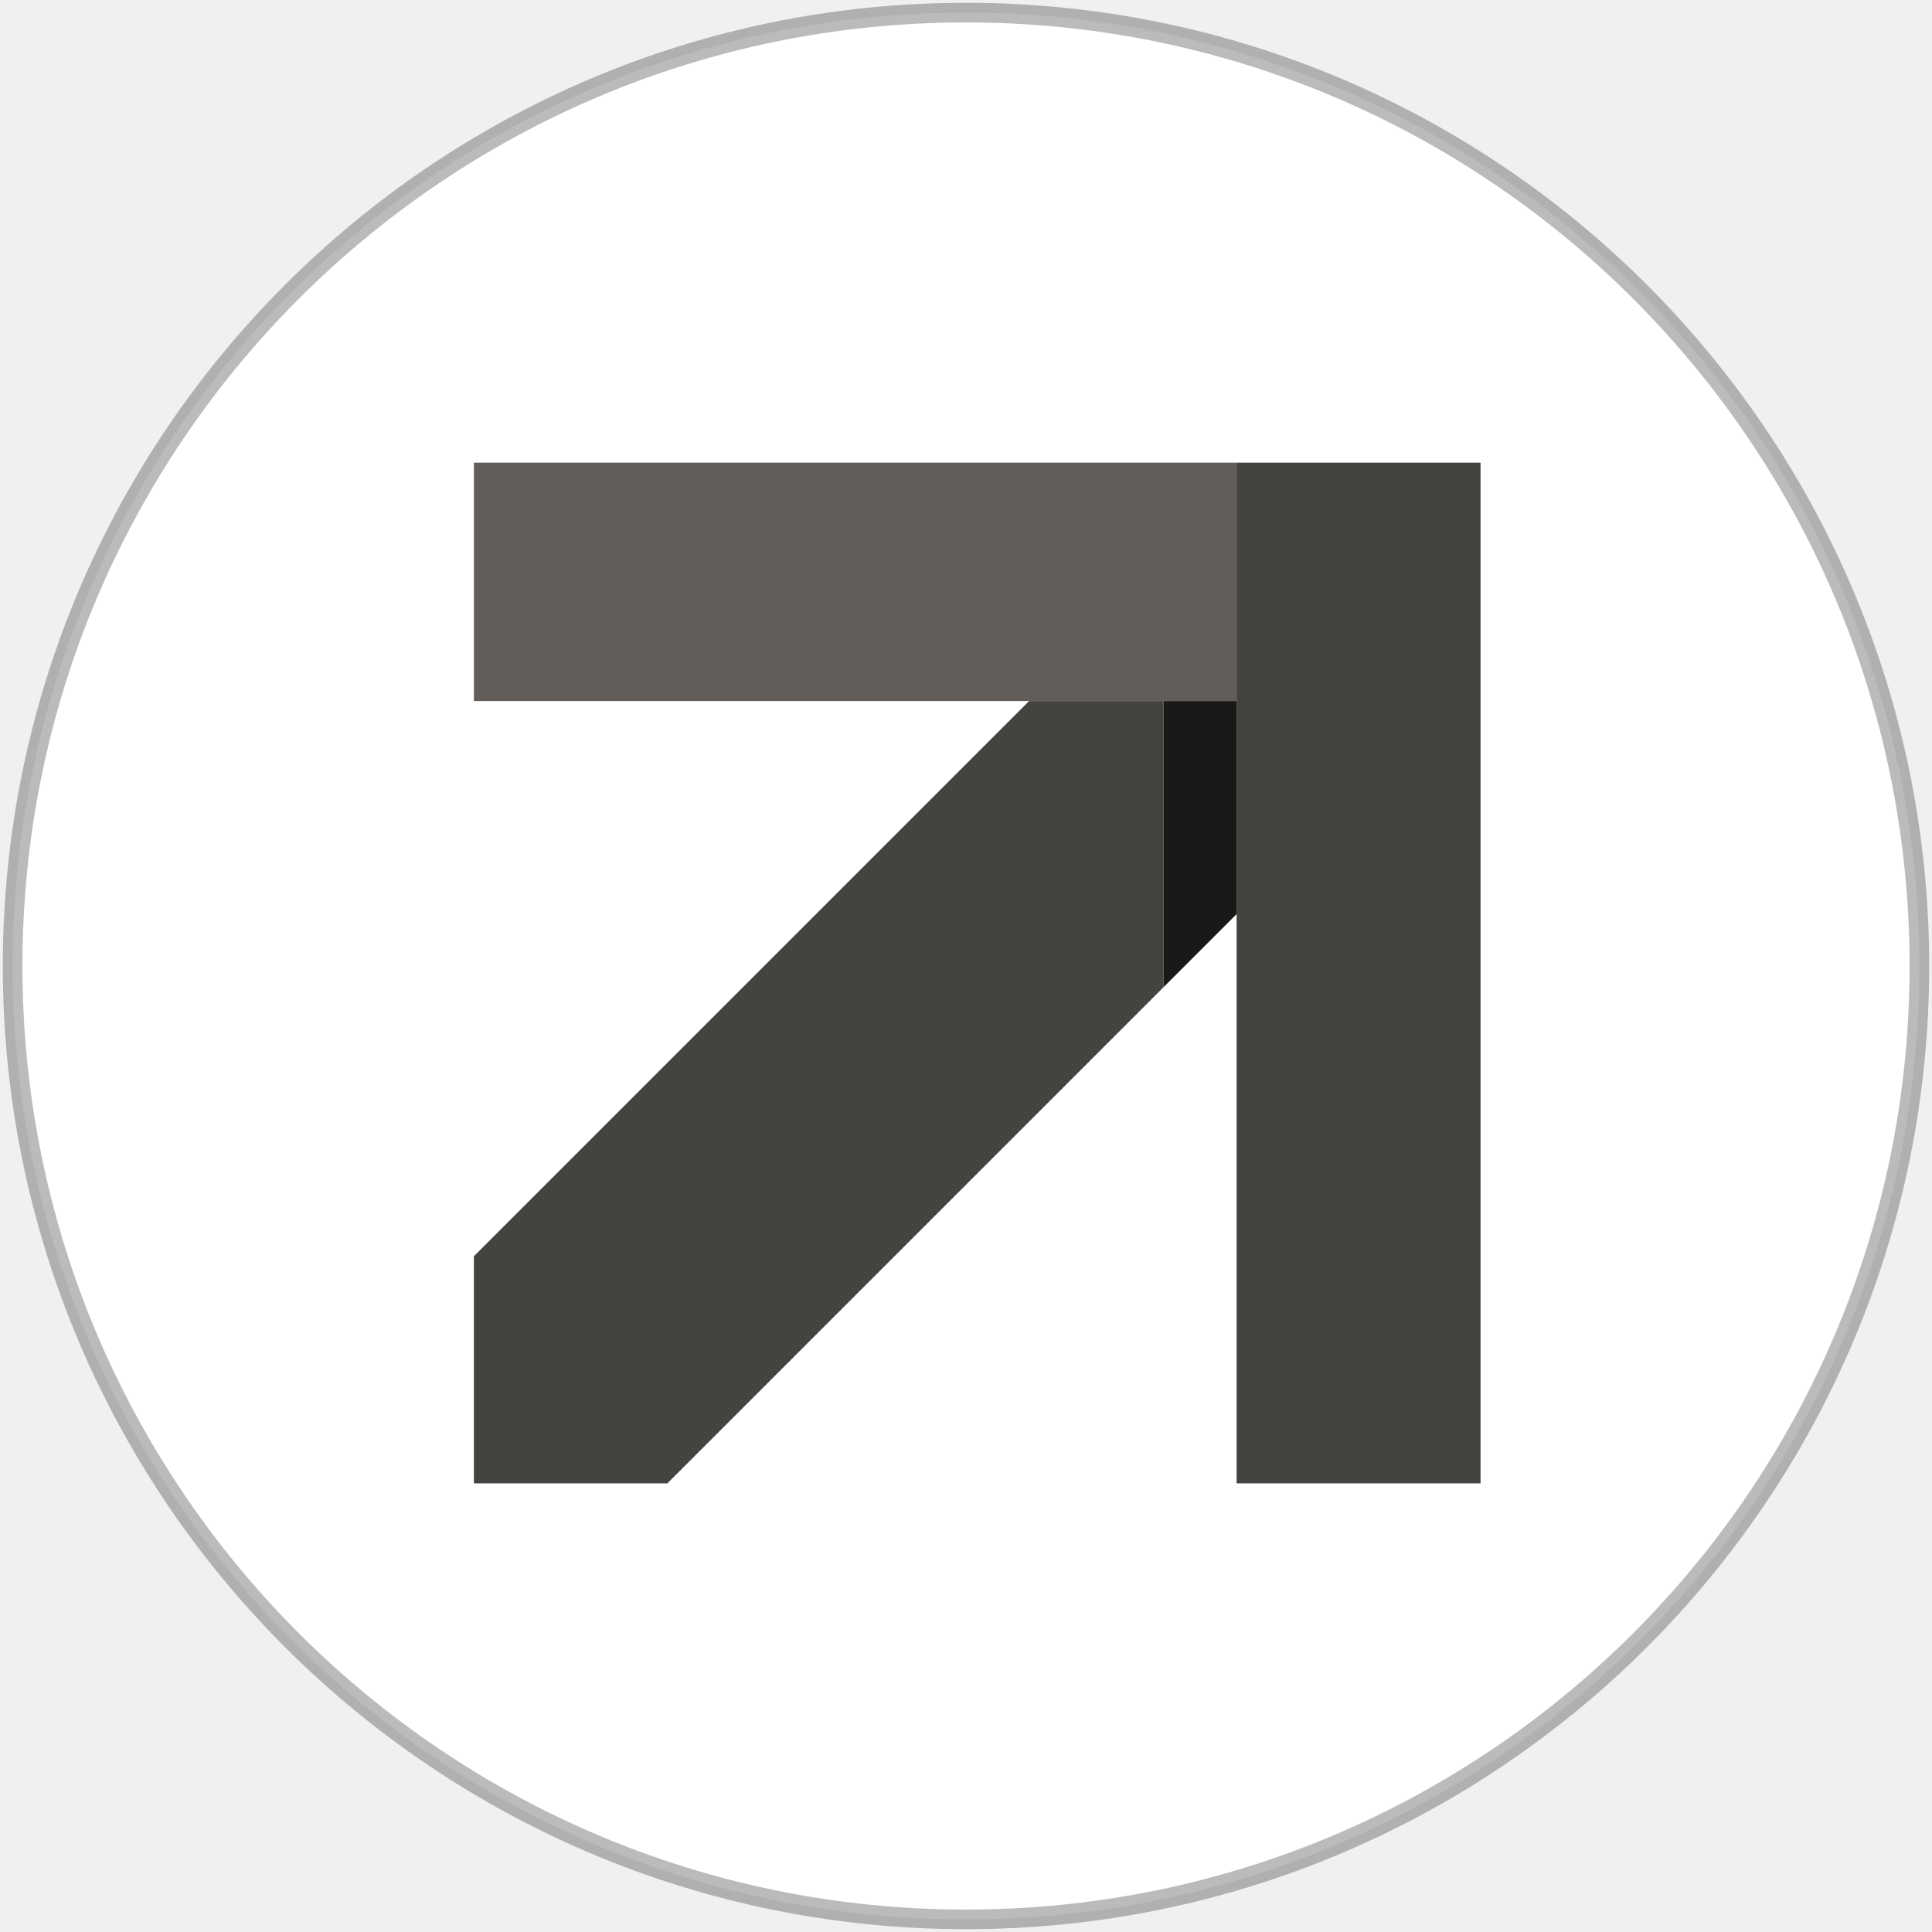
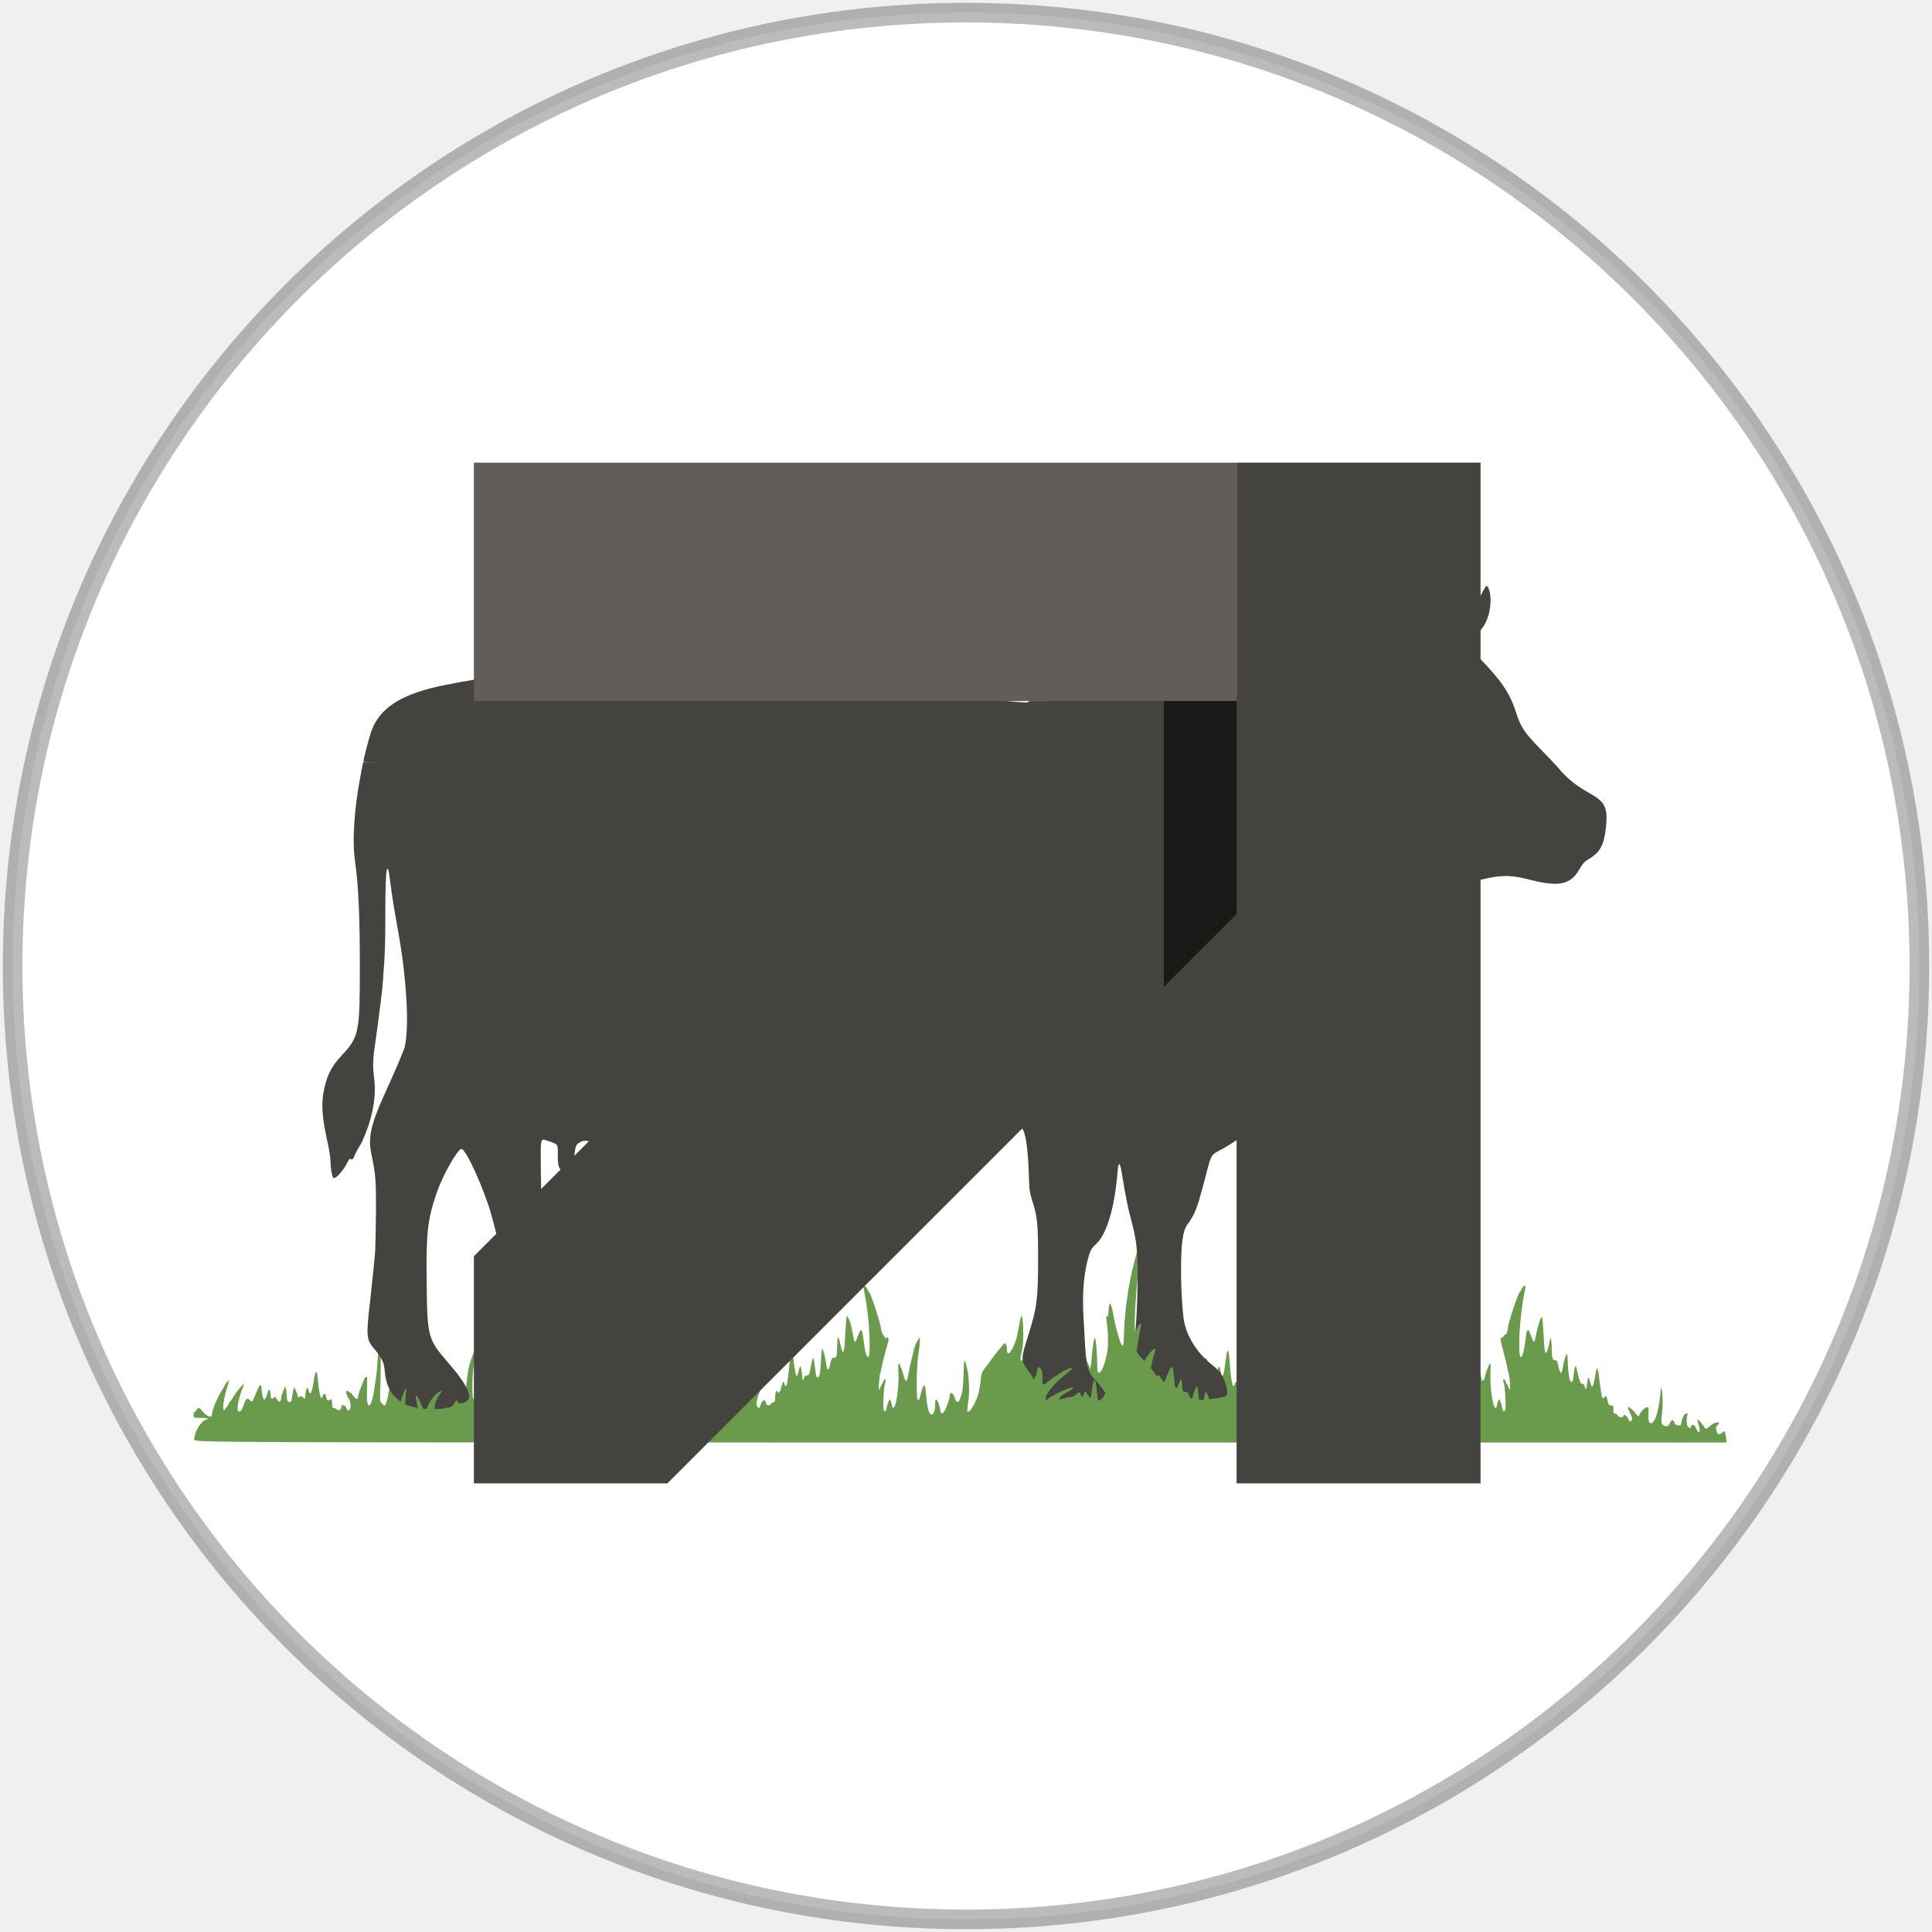
<svg xmlns="http://www.w3.org/2000/svg" viewBox="0 0 689 689" width="689" height="689" role="img" aria-label="Livestock">
+   <style>
+     .arrow { transform-box: view-box; transform-origin: 348.5px 347px; }
+     .tail { transform-box: fill-box; transform-origin: 100% 0%; }
+     .sway { transform-box: fill-box; transform-origin: 50% 100%; }
+     .arrow { animation: lv-in-0 4000ms cubic-bezier(.3,.7,.2,1) 1 both; }
+     .scene { animation: lv-in-1 4000ms cubic-bezier(.3,.7,.2,1) 1 both; }
+     .ground { animation: lv-in-2 4000ms cubic-bezier(.3,.7,.2,1) 1 both; }
+     .cow { animation: lv-in-3 4000ms cubic-bezier(.3,.7,.2,1) 1 both; }
+     .tail { animation: lv-round-0 4000ms cubic-bezier(.3,.7,.2,1) 1 both; }
+     .sway { animation: lv-round-1 4000ms cubic-bezier(.3,.7,.2,1) 1 both; }
+     @keyframes lv-in-0 {
+       0% { transform: translate(0px, 0px) scale(1); opacity: 1; }
+       8.1% { transform: translate(0px, 0px) scale(0); opacity: 0; }
+       18% { transform: translate(0px, 0px) scale(0); opacity: 0; }
+       82% { transform: translate(0px, 0px) scale(0); opacity: 0; }
+       91.9% { transform: translate(0px, 0px) scale(0); opacity: 0; }
+       100% { transform: translate(0px, 0px) scale(1); opacity: 1; }
+     }
+     @keyframes lv-in-1 {
+       0% { opacity: 0; }
+       2.16% { opacity: 1; }
+       18% { opacity: 1; }
+       82% { opacity: 1; }
+       97.84% { opacity: 1; }
+       100% { opacity: 0; }
+     }
+     @keyframes lv-in-2 {
+       0% { clip-path: inset(-50% 100% -50% -10%); }
+       1.8% { clip-path: inset(-50% 100% -50% -10%); }
+       9% { clip-path: inset(-50% -10% -50% -10%); }
+       18% { clip-path: inset(-50% -10% -50% -10%); }
+       82% { clip-path: inset(-50% -10% -50% -10%); }
+       91% { clip-path: inset(-50% -10% -50% -10%); }
+       98.2% { clip-path: inset(-50% 100% -50% -10%); }
+       100% { clip-path: inset(-50% 100% -50% -10%); }
+     }
+     @keyframes lv-in-3 {
+       0% { transform: translate(-120px, 0px); opacity: 0; }
+       4.5% { transform: translate(-120px, 0px); opacity: 0; }
+       8.1% { opacity: 1; }
+       16.56% { transform: translate(0px, 0px); opacity: 1; }
+       18% { transform: translate(0px, 0px); opacity: 1; }
+       82% { transform: translate(0px, 0px); opacity: 1; }
+       83.44% { transform: translate(0px, 0px); opacity: 1; }
+       91.9% { opacity: 1; }
+       95.5% { transform: translate(-120px, 0px); opacity: 0; }
+       100% { transform: translate(-120px, 0px); opacity: 0; }
+     }
+     @keyframes lv-round-0 {
+       0% { transform: rotate(0deg); }
+       18% { transform: rotate(0deg); }
+       24.4% { transform: rotate(0deg); }
+       34.64% { transform: rotate(7deg); }
+       44.88% { transform: rotate(-2deg); }
+       55.12% { transform: rotate(5deg); }
+       65.36% { transform: rotate(-1deg); }
+       74.32% { transform: rotate(0deg); }
+       82% { transform: rotate(0deg); }
+       100% { transform: rotate(0deg); }
+     }
+     @keyframes lv-round-1 {
+       0% { transform: skewX(0deg); }
+       18% { transform: skewX(0deg); }
+       24.4% { transform: skewX(0deg); }
+       34.64% { transform: skewX(2deg); }
+       44.88% { transform: skewX(-0.57deg); }
+       55.12% { transform: skewX(1.43deg); }
+       65.36% { transform: skewX(-0.29deg); }
+       74.32% { transform: skewX(0deg); }
+       82% { transform: skewX(0deg); }
+       100% { transform: skewX(0deg); }
+     }
+     @media (prefers-reduced-motion: reduce) {
+       .arrow, .scene, .scene * { animation: none !important; }
+       .scene { opacity: 0; }
+     }
+   </style>
  <defs>
    <clipPath id="lv-disc">
      <circle cx="344.5" cy="344.5" r="336" />
    </clipPath>
  </defs>
  <circle cx="344.5" cy="344.5" r="340" fill="#ffffff" stroke="#1c1b19" stroke-opacity=".3" stroke-width="7" />
  <g clip-path="url(#lv-disc)">
-     <g class="scene" opacity="0">
+     <g class="scene">
      <g transform="translate(50 158) scale(1.05)">
        <g class="ground" transform="translate(60 40) scale(0.93)" fill="#6a9a4c">
          <g class="sway">
            <path d="M-44.8 320.9C-44.8 318.2 -42.3 314.1 -40.4 313.6C-39 313.3 -39.9 313 -42.4 313C-45 313 -45 313 -45 311.9C-45 311.1 -44.9 310.8 -44.6 310.8C-44.4 310.8 -44.1 310.4 -43.9 310.1C-43.6 309.3 -42.8 309.2 -42.3 310C-40.9 311.8 -39.2 312.9 -38.6 312.5C-38.4 312.4 -38.3 311.8 -38.2 311.1C-37.9 309.1 -35.9 304.7 -34.2 302.2C-34 301.8 -33.8 301.5 -33.8 301.4C-33.8 301.2 -32.7 299.7 -32.4 299.5C-31.9 299.1 -32 299.5 -32.8 302C-34.1 306.2 -34.6 310.2 -33.9 310.2C-33.7 310.2 -32.2 308.2 -32.2 307.8C-32.2 307.7 -31.9 307.2 -31.4 306.7C-31 306.1 -30.4 305.3 -30.3 305C-29.8 304.1 -27.3 300.9 -26.8 300.7C-26.6 300.5 -26.6 300.8 -27 301.8C-28.5 305.4 -29.3 309.6 -28.8 310.5C-28.3 311.2 -27.4 310.4 -26.9 308.8C-26 306 -25.5 305.5 -24.5 306.5C-23.6 307.4 -23.8 307.6 -22 303.5C-20.6 300.2 -20.4 300.2 -20.1 303.3C-19.7 306.9 -19 307.2 -18.1 304.3C-17.5 301.9 -17.1 302.1 -16.9 304.7C-16.9 306 -16.4 306.3 -15.7 305.6C-15.2 305.1 -15.2 305.1 -14.7 306.1C-13.9 307.6 -13 307.2 -13 305.5C-13 304.9 -12 302.2 -11.6 301.8C-11.4 301.5 -11.3 301.9 -11.1 303.7C-10.9 306.9 -10.8 307.2 -10.1 307.2C-9.4 307.2 -9.3 307.2 -9 305.1C-8.6 302.6 -8.5 302 -8.3 302C-8.1 302 -7.3 303.8 -7.2 304.3C-7.2 304.7 -6.5 306 -6.5 305.6C-6.5 305.1 -5.3 305 -5 305.5C-4.6 306.3 -4.3 306.1 -4.2 305.1C-4.2 304.5 -4.1 303.6 -3.9 302.9C-3.6 301.6 -3.6 301.6 -3.2 302.6C-2.9 303.1 -2.8 303.6 -2.8 303.7C-2.8 303.9 -2.6 304 -2.4 304C-2 304 -1.6 302.7 -1.1 299.2C-0.5 295.4 0.1 295.2 0.3 298.7C0.6 302.5 1.3 305.8 1.7 305.8C1.8 305.8 2 305.4 2.2 304.9C2.5 303.9 3 303.9 3.3 305C3.7 306.6 4 307 4.4 306.6C5.2 305.9 5.5 306.2 5.6 307.8C5.6 309.3 5.7 309.4 6.2 309.4C6.5 309.4 6.9 309.6 7.1 309.8C7.4 310.2 7.5 310.2 7.6 310C7.7 309.7 7.7 309.7 7.7 309.9C7.8 310.8 9 309.8 9 309C9 307.9 10.3 308.2 10.8 309.4C11.2 310.5 11.7 310.6 12.1 309.7C12.6 308.9 12.2 306.5 11.6 305.9C11.4 305.7 11.2 305.4 11.2 305.3C11.2 305.2 11.1 304.8 10.9 304.5C10.4 303.4 11 302.6 11.6 303.4C11.9 303.7 12.2 303.9 12.3 303.9C12.4 303.8 12.7 304 12.9 304.4C14.1 306.2 15 306.6 15 305.4C15 304.9 16.2 301.3 16.8 300.1C17 299.5 17.3 298.9 17.3 298.8C17.2 298.4 18.2 297.8 18.3 298.1C18.4 298.2 18.4 300.2 18.3 302.4C18.2 306.7 18.4 308.6 19.2 308.5C19.7 308.3 20.7 305.3 21 302.5C21.1 301.3 21.4 299.8 21.5 299.1C21.9 297.1 22.5 288.6 22.7 282.4C22.8 277.9 22.9 276.9 23.1 277.8C23.4 279.2 23.4 294.9 23.2 301.6C23 306.9 23 306.9 23.7 307.7C24.1 308.1 24.6 308.5 24.7 308.5C25.1 308.5 25.7 306.7 26 304.8C26.2 303.1 26.8 301.1 27.3 300.7C27.5 300.4 27.6 300.9 27.9 303.2C28.1 304.8 28.2 304.9 28.8 305C29.9 305.1 30.2 304.6 30.4 301.2C30.6 296.9 31.2 292.9 31.7 291.2C32 290.5 32.2 289.7 32.2 289.4C32.2 289.2 32.4 289 32.5 289C32.7 289 32.7 289.6 32.6 291.1C32.3 294.2 32.3 303.5 32.7 304.3C33.1 305.3 33.6 305 33.8 303.6C34.1 301.2 34.3 300.8 34.6 300.8C35.2 300.8 35.2 301 35.7 305C36.2 308.8 36.4 309.4 36.8 309.1C37.3 308.8 36.8 297.8 36.1 295.1C36 294.4 36.2 293.1 36.5 293.4C36.8 293.7 37.9 297.6 38.5 300.5C38.9 301.9 39.3 303.1 39.4 303.2C39.6 303.2 40 302 40.5 300.1C41.2 297.4 42 295.1 43.4 292.7C43.8 292 45.4 290.2 45.6 290.2C45.9 290.2 45.6 291.4 44.8 293.1C42.6 297.8 42.3 309.5 44.4 309.5C44.6 309.5 44.8 309.1 45 308.4C45.2 307.9 45.3 307.2 45.4 307C45.5 306.8 45.7 305.7 46 304.5C46.9 300.5 47.7 299.5 48.1 302C48.3 303 48.6 303.3 48.8 302.6C48.9 302.3 49.2 301.3 49.5 300.4C49.7 299.4 50 298.3 50.1 298C50.2 297.7 50.4 297.1 50.6 296.9C51.2 296.1 51.5 296.7 51.8 299.1C52 301.6 52.9 305.4 53.3 305.9C53.9 306.7 54.2 306.2 54.3 303.9C54.6 300.1 55.2 295.7 55.6 294.1C56.3 291.6 57.3 288.9 57.9 287.9C58.7 286.6 58.7 287.1 57.9 290.9C57.1 294.3 56.7 298.5 56.8 302.2C56.8 307.3 57.4 307.4 59.4 302.9C60.2 301.1 60.8 299.5 61.4 298.4C61.7 297.7 62.2 296.6 62.5 295.9C62.8 295.2 63.5 293.7 64 292.6C64.7 291.1 65 290.1 65.1 288.7C65.6 283.5 67.7 275.8 68.6 275.8C68.8 275.8 68.8 276.2 68.3 280C68 282.3 68 287.2 68.3 288.8C69.2 293.5 70.4 296.5 71.4 296.5C71.9 296.5 72 295.9 72 293.5C72 290.7 72.4 284.9 72.7 284.2C72.9 283.7 73 283.7 73.2 284.6C73.5 285.9 73.9 288.9 74.1 292C74.3 294 74.7 296.1 74.7 294.8C74.8 294.5 75 293.8 75.4 293.1C75.7 292.4 76 291.7 76 291.6C76 290.8 76.7 291.3 76.9 292.2C77.3 294.8 77.5 294.9 77.9 292.9C78.2 291.4 79 291.4 79.9 292.8C80.6 294 81.4 294.5 82.4 294.5C82.7 294.5 83 294.6 83 294.7C83 294.8 83.6 295 84.2 295.2C84.9 295.4 85.5 295.7 85.5 295.8C85.5 296 85.6 295.9 85.8 295.7C86.2 295 85.4 293.9 83 291.4C80.7 289.1 80.4 288.8 80.8 288.2C80.9 288 81 288 81 288.2C81 288.3 81.3 288.5 81.7 288.6C82.1 288.7 82.7 288.9 83 289.2C83.3 289.5 83.6 289.8 83.7 289.8C83.8 289.8 84.2 290 84.6 290.3C84.9 290.6 85.6 291.2 86 291.5C87.1 292.3 89.7 294.9 90.1 295.6C90.6 296.2 91 295.9 91 294.9C91 293.8 88.4 287.8 86.9 285.4C86.5 284.8 86.2 284.2 86.1 284C86 283.8 84.9 282.3 83.6 280.6C80.9 277 80.6 276.4 81.8 276.8C82.3 276.9 82.6 277 82.7 277C83 277 87.9 282.3 89.5 284.3C90.6 285.8 91.7 287 91.8 286.9C92 286.9 92.1 285.8 92 283.5C91.9 279.9 92.3 277.3 92.9 276.3C93.5 275.5 93.6 275.9 94 278.8C94.2 280.7 95.1 284.1 95.7 285.4C97.9 290 98.3 290.7 99.1 291.6C100.3 292.8 100.3 292.2 99.4 287.9C98.7 284.6 99 275.1 99.8 275.9C99.9 276.1 100.3 277.7 100.6 279.5C101.3 283.6 101.6 284.6 102.4 286.5C103.9 290 105 290.4 105 287.6C105 287.1 105.2 286.5 105.4 286.1C105.9 285.4 105.8 285.3 107.6 289.4C108.1 290.5 108.8 292.1 109.2 293C109.6 293.9 110.2 295.2 110.5 295.9C110.8 296.6 111.3 297.7 111.6 298.4C112.2 299.5 112.8 301.1 113.6 302.9C115.6 307.4 116.2 307.3 116.2 302.2C116.3 298.5 115.9 294.3 115.1 290.9C114.3 287.1 114.3 286.6 115.1 287.9C115.7 288.9 116.7 291.6 117.4 294.1C117.8 295.7 118.4 300.1 118.7 303.9C118.8 306.2 119.1 306.7 119.7 305.9C120.1 305.4 121 301.6 121.2 299.1C121.5 296.7 121.8 296.1 122.4 296.9C122.6 297.1 122.8 297.7 122.9 298C123 298.3 123.3 299.4 123.5 300.4C123.8 301.3 124.1 302.3 124.2 302.6C124.4 303.3 124.7 303 124.9 302C125.3 299.5 126.1 300.5 127 304.5C127.3 305.7 127.5 306.8 127.6 307C127.7 307.2 127.8 307.9 128 308.4C128.3 309.8 128.9 309.8 129.4 308.6C129.7 307.9 129.9 306.6 129.9 303.6C130.1 299 129.6 296.1 128.2 293.1C127.4 291.4 127.1 290.2 127.4 290.2C127.6 290.2 129.2 292 129.6 292.7C131 295.1 131.8 297.4 132.5 300.1C133 302 133.4 303.2 133.6 303.2C133.7 303.1 134.1 301.9 134.5 300.5C135.1 297.6 136.2 293.7 136.5 293.4C136.8 293.1 137 294.4 136.9 295.1C136.2 297.8 135.7 308.8 136.2 309.1C136.6 309.4 136.8 308.8 137.3 305C137.8 301 137.8 300.8 138.4 300.8C138.7 300.8 138.9 301.2 139.2 303.6C139.4 305 139.9 305.3 140.3 304.3C140.7 303.5 140.7 294.2 140.4 291.1C140.3 289.6 140.3 289 140.5 289C140.6 289 140.8 289.2 140.8 289.4C140.8 289.7 141 290.5 141.3 291.2C141.8 292.9 142.4 296.9 142.6 301.2C142.8 304.6 143.1 305.1 144.2 305C144.8 304.9 144.9 304.8 145.1 303.2C145.4 300.9 145.5 300.4 145.7 300.7C146.2 301.2 146.8 303.1 147 304.9C147.4 307.8 148 308.7 148.9 307.8C150.1 306.6 150.1 306.8 149.7 298.6C149.5 293.9 149.5 288.6 149.6 284.7C149.8 276 150.1 274.9 150.3 282C150.4 285.1 150.7 289.8 150.9 292.5C151.2 296.9 151.4 298.7 152.2 303.5C153.4 310.6 154.9 309.5 154.7 301.6C154.5 297.4 154.6 297.2 155.1 297.4C155.8 297.7 158 303.1 158 304.4C158 305.2 158.7 305.3 159.2 304.5C159.5 304.1 159.7 303.7 159.7 303.6C159.8 303.2 161.8 301.5 162.1 301.6C162.5 301.7 162.3 302.3 161.6 303.8C160.8 305.6 160.4 307.8 160.7 308.6C161.2 309.7 161.7 309.6 162.1 308.2C162.6 306.6 163.6 306 163.9 307.2C164.2 308.6 164.9 308.9 165.8 307.9C166.1 307.6 166.6 307.3 166.9 307.2C167.3 307.1 167.4 306.9 167.4 305.2C167.5 303.7 167.6 303.2 167.9 303.2C168.1 303.2 168.2 303.4 168.2 303.5C168.2 304 168.9 303.8 169.2 303.2C169.3 302.9 169.6 302 169.8 301.2C170.1 299.6 170.5 299.4 170.8 300.7C171.5 302.9 172.1 300 172.7 291.7C173.1 287.3 173.5 287.4 174.1 292C174.8 297.9 175.3 299 175.9 296.1C176.5 293.3 176.8 293.6 177.2 297.3C177.3 299.4 177.5 299.7 177.9 298.4C178.1 297.8 178.3 297.6 178.9 297.5C179.8 297.5 179.8 297.5 180.6 293.3C181.3 290.1 181.4 290.2 182 295.3C182.3 297.8 182.4 298.2 182.8 298.2C183.6 298.2 183.8 297.1 184.1 292.4C184.2 289.5 184.4 287.8 184.6 287.8C184.9 287.9 185.7 290.9 186 293.2C186.4 296.2 186.9 296.1 187.6 292.9C188.1 291 188.1 291 188.8 291.1C189.8 291.1 189.9 290.7 190 287.4C190.1 282.7 190.4 282.4 191.2 286.2C192.2 290.8 192.7 289.7 193 281.9C193.2 278.7 193.4 276 193.5 275.9C193.8 275.6 194.7 277.6 195 279C195.1 279.5 195.4 280.7 195.6 281.6C195.8 282.6 196 283.8 196.1 284.3C196.4 285.9 196.7 285.5 197.8 282.6C198.2 281.4 198.4 281 198.7 281.1C199.2 281.1 199.2 281.4 199.9 286.3C200.2 289 200.8 290.8 201.3 290.8C202.5 290.8 201.8 276.4 200.2 268.5C199.8 266.5 199.6 264.8 199.6 264.8C199.9 264.5 200.6 265.1 201 265.9C201.2 266.4 201.5 266.9 201.7 267.1C202.5 268.1 205.8 278.1 206.1 280.8C206.2 281.5 206.5 282.2 206.9 282.7C207.2 283.1 207.5 283.6 207.5 283.9C207.5 284.3 207.5 284.3 207.8 283.9C208.3 283.3 208.7 283.6 208.8 284.4C208.8 284.7 208.4 286.1 208 287.6C207.6 289 207 291.4 206.6 293C206.3 294.6 205.8 296.6 205.6 297.4C205.3 299 205.1 302.4 205.3 302.7C205.4 302.8 205.6 302.5 205.7 302.1C205.9 301.7 206.1 301.2 206.2 301C206.4 300.8 206.7 300.2 206.9 299.7C207.5 298.2 208.1 298.8 207.5 300.3C207.1 301.3 206.7 308.5 206.9 309.6C207.2 311 207.7 311 208 309.7C208.9 305.9 209.4 305.4 209.9 307.9C210.7 312.9 212.7 304.1 212.4 296.8C212.2 293.2 212.4 292.3 213 293.9C213.1 294.3 213.4 294.9 213.5 295.1C213.8 295.7 214.2 297.1 214.4 298C214.5 298.9 215.2 299.7 215.5 299.4C215.6 299.2 215.9 298 216.1 296.6C216.6 293.9 218.1 287.7 218.5 286.6C219.2 285 219.8 283.8 220.1 283.8C220.4 283.8 220.2 286.5 219.6 290.4C219 294 218.9 305.8 219.4 306.3C219.9 306.7 220.1 306.4 220.6 304C221.1 301.9 221.9 300.6 222.1 301.4C222.2 301.7 222.4 303.1 222.5 304.7C222.9 309.4 223.6 311.8 224.5 311.8C225.2 311.8 225.8 310.3 225.8 308.2C225.8 306.6 225.9 306.1 226.4 306.5C226.8 306.7 227.5 308.8 227.7 310.2C228 312.5 229.2 311.4 230.5 307.5C230.8 306.6 231.1 305.5 231.1 304.9C231.4 303.2 232.4 303.8 233.1 306.1C233.4 306.9 233.5 307.1 234 307.1C234.6 307.1 234.7 307 235.8 303C235.9 302.5 236.1 299.8 236.2 297.1C236.3 292 236.5 291.1 237 293.1C237.1 293.6 237.4 294.8 237.6 295.6C238.1 297.7 238.4 303.6 238 306.2C237.4 310.8 237.4 310.8 237.8 310.8C238.7 310.8 240.8 307.1 241.6 304.2C241.8 303.4 242.2 301.4 242.4 299.6C242.7 296.4 242.7 296.4 245.1 293.4C246.3 291.7 248.1 289.3 249.1 288.1C250.1 286.8 251 285.8 251.1 285.8C251.5 285.7 252 286.6 252 287.5C252 290.4 253 290 254.6 286.5C255.4 284.6 255.7 283.6 256.4 279.5C256.7 277.7 257.1 276.1 257.2 275.9C258 275.1 258.3 284.6 257.6 287.9C256.7 292.2 256.7 292.8 257.9 291.6C258.7 290.7 259.1 290 261.3 285.4C261.9 284.1 262.8 280.7 263 278.8C263.4 275.9 263.5 275.5 264.1 276.3C264.7 277.3 265.1 279.9 265 283.5C264.9 285.8 265 286.9 265.2 286.9C265.3 287 266.4 285.8 267.5 284.3C269.1 282.3 274 277 274.3 277C274.4 277 274.7 276.9 275.2 276.8C276.4 276.4 276.1 277 273.4 280.6C272.1 282.3 271 283.8 270.9 284C270.8 284.2 270.5 284.8 270.1 285.4C268.6 287.8 266 293.8 266 294.9C266 295.9 266.4 296.2 266.9 295.6C267.3 294.9 269.9 292.3 271 291.5C271.4 291.2 272.1 290.6 272.4 290.3C272.8 290 273.2 289.8 273.3 289.8C273.4 289.8 273.7 289.5 274 289.2C274.3 288.9 274.9 288.7 275.3 288.6C275.7 288.5 276 288.3 276 288.2C276 288 276.1 288 276.2 288.2C276.6 288.8 276.3 289.1 274 291.4C271.6 293.9 270.8 295 271.2 295.7C271.4 295.9 271.5 296 271.5 295.8C271.5 295.7 272.1 295.4 272.8 295.2C273.4 295 274 294.8 274 294.7C274 294.6 274.3 294.5 274.6 294.5C275.6 294.5 276.4 294 277.1 292.8C278 291.4 278.8 291.4 279.1 292.9C279.5 294.9 279.7 294.8 280.1 292.2C280.3 291.3 281 290.8 281 291.6C281 291.7 281.3 292.4 281.6 293.1C282 293.8 282.2 294.5 282.3 294.8C282.3 296.1 282.7 294 282.9 292C283.1 288.9 283.5 285.9 283.8 284.6C284 283.7 284.1 283.7 284.3 284.2C284.6 284.9 285 290.7 285 293.5C285 295.9 285.1 296.5 285.6 296.5C286.6 296.5 287.8 293.5 288.7 288.8C289 287.2 289 282.3 288.7 280C288.2 276.1 288.2 275.8 288.4 275.8C288.6 275.8 288.8 275.9 288.8 276.2C288.9 276.4 289 275.6 289.1 274.3C289.3 270.1 289.9 270.3 290.8 274.9C291.4 278.7 292.9 284.1 293.6 285.7C294.5 287.5 294.7 286.8 294.8 281.4C295.2 271.8 296.8 261.7 299.4 252.9C300.7 248.5 301.3 248.4 300.8 252.6C299 266.3 298.1 282.5 299.1 282.5C299.5 282.5 300 281.1 300 280.1C300 278.7 303.5 268 304.3 267.1C304.5 266.9 304.8 266.4 305 265.9C305.4 265.1 306.1 264.5 306.4 264.8C306.4 264.8 306.2 266.5 305.8 268.5C304.2 276.4 303.5 290.8 304.7 290.8C305.2 290.8 305.8 289 306.1 286.3C306.8 281.4 306.8 281.1 307.3 281.1C307.6 281 307.8 281.4 308.2 282.6C309.3 285.5 309.6 285.9 309.9 284.3C310 283.8 310.2 282.6 310.4 281.6C310.6 280.7 310.9 279.5 311 279C311.3 277.6 312.2 275.6 312.5 275.9C312.6 276 312.8 278.7 313 281.9C313.3 289.7 313.8 290.8 314.8 286.2C315.6 282.4 315.9 282.7 316 287.4C316.1 290.7 316.2 291.1 317.2 291.1C317.9 291 317.9 291 318.4 292.9C319.1 296.1 319.6 296.2 320 293.2C320.3 290.9 321.1 287.9 321.4 287.8C321.6 287.8 321.8 289.5 321.9 292.4C322.2 297.1 322.4 298.2 323.2 298.2C323.6 298.2 323.7 297.8 324 295.3C324.6 290.2 324.7 290.1 325.4 293.3C326.2 297.5 326.2 297.5 327.1 297.5C327.7 297.6 327.9 297.8 328.1 298.4C328.5 299.7 328.7 299.4 328.8 297.3C329.2 293.6 329.5 293.3 330.1 296.1C330.7 299 331.2 297.9 331.9 292C332.5 287.4 332.9 287.3 333.3 291.7C333.9 300 334.5 302.9 335.2 300.7C335.5 299.4 335.9 299.6 336.2 301.2C336.4 302 336.7 302.9 336.8 303.2C337.1 303.8 337.8 304 337.8 303.5C337.8 303.4 337.9 303.2 338.1 303.2C338.4 303.2 338.5 303.7 338.6 305.2C338.6 306.9 338.7 307.1 339.1 307.2C339.4 307.3 339.9 307.6 340.2 307.9C341.1 308.9 341.8 308.6 342.1 307.2C342.4 306 343.4 306.6 343.9 308.2C344.3 309.6 344.8 309.7 345.3 308.6C345.6 307.8 345.2 305.6 344.4 303.8C343.7 302.3 343.5 301.7 343.9 301.6C344.2 301.5 346.3 303.2 346.2 303.6C346.2 303.7 346.5 304.1 346.8 304.5C347.3 305.3 348 305.2 348 304.4C348 303.1 350.2 297.7 350.9 297.4C351.4 297.2 351.5 297.4 351.3 301.6C351.1 309.5 352.6 310.6 353.8 303.5C354.6 298.7 354.8 296.9 355.1 292.5C355.3 289.8 355.6 285.1 355.7 282C355.9 274.9 356.2 276 356.4 284.7C356.5 288.6 356.5 293.9 356.3 298.6C355.9 306.8 355.9 306.6 357.1 307.8C358 308.7 358.6 307.8 359 304.9C359.2 303.1 359.8 301.2 360.3 300.7C360.5 300.4 360.6 300.9 360.9 303.2C361.1 304.8 361.2 304.9 361.8 305C362.9 305.1 363.2 304.6 363.4 301.2C363.6 296.9 364.2 292.9 364.7 291.2C365 290.5 365.2 289.7 365.2 289.4C365.2 289.2 365.4 289 365.5 289C365.7 289 365.7 289.6 365.6 291.1C365.3 294.2 365.3 303.5 365.7 304.3C366.1 305.3 366.6 305 366.8 303.6C367.1 301.2 367.3 300.8 367.6 300.8C368.2 300.8 368.2 301 368.7 305C369.2 308.8 369.4 309.4 369.8 309.1C370.3 308.8 369.8 297.8 369.1 295.1C369 294.4 369.2 293.1 369.5 293.4C369.8 293.7 370.9 297.6 371.5 300.5C371.9 301.9 372.3 303.1 372.4 303.2C372.6 303.2 373 302 373.5 300.1C374.2 297.4 375 295.1 376.4 292.7C376.8 292 378.4 290.2 378.6 290.2C378.9 290.2 378.6 291.4 377.8 293.1C375.6 297.8 375.3 309.5 377.4 309.5C377.6 309.5 377.8 309.1 378 308.4C378.2 307.9 378.3 307.2 378.4 307C378.5 306.8 378.7 305.7 379 304.5C379.9 300.5 380.7 299.5 381.1 302C381.3 303 381.6 303.3 381.8 302.6C381.9 302.3 382.2 301.3 382.5 300.4C382.7 299.4 383 298.3 383.1 298C383.2 297.7 383.4 297.1 383.6 296.9C384.2 296.1 384.5 296.7 384.8 299.1C385 301.6 385.9 305.4 386.3 305.9C386.9 306.7 387.2 306.2 387.3 303.9C387.6 300.1 388.2 295.7 388.6 294.1C389.3 291.6 390.3 288.9 390.9 287.9C391.7 286.6 391.7 287.1 390.9 290.9C389.6 296.9 389.4 305.8 390.4 306.2C390.8 306.3 391.7 304.9 392 303.7C392.5 302.1 393.2 302.2 395.5 304.6C396.4 305.5 396.8 305 396.8 302.4C396.7 299.7 397.3 296.6 397.9 296.4C398.1 296.3 398.3 296.3 398.2 296.3C398.2 297.3 399.1 303.2 399.4 304.2C400.2 307.1 402.3 310.8 403.2 310.8C403.6 310.8 403.6 310.8 403 306.2C402.6 303.6 402.9 297.7 403.4 295.6C403.6 294.8 403.9 293.6 404 293.1C404.5 291.1 404.7 292 404.8 297.1C404.9 299.8 405.1 302.5 405.2 303C406.3 307 406.4 307.1 407 307.1C407.5 307.1 407.6 306.9 407.9 306.1C408.6 303.8 409.6 303.2 409.9 304.9C409.9 305.5 410.2 306.6 410.5 307.5C411.8 311.4 413 312.5 413.3 310.2C413.5 308.8 414.2 306.7 414.6 306.5C415.1 306.1 415.2 306.6 415.2 308.2C415.2 310.3 415.8 311.8 416.5 311.8C417.4 311.8 418.1 309.4 418.5 304.7C418.6 303.1 418.8 301.7 418.9 301.4C419.1 300.6 419.9 301.9 420.4 304C420.9 306.4 421.1 306.7 421.6 306.3C422.1 305.8 422 294 421.4 290.4C420.8 286.5 420.6 283.8 420.9 283.8C421.2 283.8 421.8 285 422.5 286.6C422.9 287.7 424.4 293.9 424.9 296.6C425.1 298 425.4 299.2 425.5 299.4C425.8 299.7 426.5 298.9 426.6 298C426.8 297.1 427.2 295.7 427.5 295.1C427.6 294.9 427.9 294.3 428 293.9C428.6 292.3 428.8 293.2 428.6 296.8C428.3 304.1 430.3 312.9 431.1 307.9C431.6 305.4 432.1 305.9 433 309.7C433.3 311 433.8 311 434.1 309.6C434.3 308.5 433.9 301.3 433.5 300.3C432.9 298.8 433.5 298.2 434.1 299.7C434.3 300.2 434.6 300.8 434.8 301C434.9 301.2 435.1 301.7 435.3 302.1C435.4 302.5 435.6 302.8 435.7 302.7C435.9 302.4 435.7 299 435.4 297.4C435.2 296.6 434.7 294.6 434.4 293C434 291.4 433.4 289 433 287.5C432.2 284.7 432.1 283.6 432.8 283.7C433 283.7 433.3 283.4 433.5 283.1C433.7 282.8 434 282.5 434.2 282.5C434.5 282.5 435 281 435 280.1C435 278.7 438.5 268 439.3 267.1C439.5 266.9 439.8 266.4 440 265.9C440.4 265.1 441.1 264.5 441.4 264.8C441.4 264.8 441.2 266.5 440.8 268.5C439.2 276.4 438.5 290.8 439.7 290.8C440.4 290.7 441 288.2 441.7 282.3C441.7 281.7 441.9 281.2 442.2 281.1C442.6 280.9 442.7 280.9 443.3 282.8C444 284.6 444.4 285.4 444.6 285.2C444.7 285.2 445.1 283.5 445.5 281.6C446.3 278 447.2 275.7 447.5 276.3C447.6 276.5 447.8 279.3 448 282.5C448.3 289 448.6 290.4 449.3 288.6C449.5 288.1 449.8 287.2 449.9 286.6C450 286.1 450.2 285.2 450.3 284.6C450.6 283.6 450.6 283.6 450.8 284.8C450.9 285.4 451 286.8 451 287.9C451.1 291.2 451.2 291.9 452.2 292C452.9 292 453 292.1 453.4 294C454.1 297.2 454.6 297.4 455 294.7C455.3 292.6 456.1 289.9 456.5 289.8C456.7 289.7 456.7 290.2 456.8 291.2C456.8 294.9 457.3 299.1 457.8 299.6C458.5 300.3 458.7 299.9 459 297.4C459.5 293.2 459.7 293.1 460.5 296.8C461.2 299.8 461.5 300.5 462 300.5C462.5 300.5 462.9 300.9 463.1 301.8C463.4 303 463.7 302.6 463.9 300.7C464.1 297.7 464.4 297.6 465.1 300.2C465.7 302.7 466.1 302 466.9 297.4C467.6 293.4 467.8 293.9 468.7 301.5C469.3 305.9 469.5 306.5 470.2 305.5C470.8 304.7 470.9 304.8 471.3 306.4C471.7 308.2 471.8 308.4 472.7 308.5C473.5 308.5 473.5 308.5 473.5 309.9C473.5 311.2 473.5 311.3 474.2 311.5C474.7 311.7 475 311.9 475 312C475 312.1 475.3 312.4 475.7 312.6C476.5 313 477 312.8 477.3 312C477.4 311.6 478.8 312.7 478.8 313.1C478.7 313.2 478.9 313.5 479.2 313.9C479.6 314.4 479.6 314.4 480.1 314C480.6 313.5 480.5 313.1 479.4 310.8C479 310 478.7 309.2 478.8 309.1C479.1 308.8 480.4 309.9 481.4 311.1C482.2 312.3 483 312.7 483 312C483 311.5 484.3 309.8 485 309.5C486.3 308.7 486.5 309 486.3 311.5C486.2 314 486.5 315.1 487.3 315C487.6 314.9 487.9 314.6 488.1 314.4C488.3 314.1 488.4 313.8 488.5 313.8C489.2 313.2 490.4 307.7 490.7 303.9C490.9 301.4 490.9 301.4 491.2 303C491.6 305.1 491.6 308.7 491.2 311.9C490.9 314.9 491 315.4 492.1 315.9C493.1 316.3 493.5 316.1 494.2 314.8C494.8 313.6 495.5 313.6 495.8 314.8C496.1 315.5 496.2 315.6 497.2 315.7C498.2 315.8 498.2 315.8 498.3 314.8C498.6 313.1 499.2 311.8 499.9 311.5C500.7 311.2 500.8 311.3 500.5 312.1C500.1 313.2 500.2 315.5 500.7 316.2C501.3 316.8 501.8 316.9 501.8 316.4C501.8 316.2 501.9 315.9 502.1 315.7C502.7 315.3 503.2 315.7 503.8 317C504 317.6 504.4 318.2 504.6 318.2C505.2 318.3 505.1 316.7 504.5 315.1C504.2 314.4 504.1 313.7 504.2 313.7C504.5 313.5 505.8 314.9 506.5 316.1C507.2 317.2 507.4 317.2 508.4 316.3C509.7 315.2 509.9 315.1 510.8 314.8C512.1 314.4 512.5 314.8 511.6 315.6C511 316.2 510.9 316.4 511.1 317.4C511.3 319.1 512.2 319.5 513.4 318.3C514 317.7 514 317.7 514.3 318.4C514.4 318.8 514.6 319.8 514.7 320.6L514.8 322 235 322C-44.8 322 -44.8 322 -44.8 320.9Z" />
          </g>
        </g>
        <g class="cow">
          <g transform="translate(60 40) scale(0.93)" fill="#45433f">
            <g class="tail">
              <path d="M5.9 225.2C5.5 224.7 5 221.4 5 219.9C5 218 4.5 214.9 3.6 210.9C2 203.3 1.7 199.5 2.3 194.9C3.3 188.6 5.1 184.8 9.3 180.4C15.4 173.8 15.7 172.2 15.7 147.9C15.7 130.3 15.2 118.6 14 110.2C12.8 102.2 13.6 90.5 16.2 77.1L16.9 73.5 20.7 73.5L24.5 73.5 24.4 113.1C24.4 152.6 24.4 152.6 23.4 160.2C22.4 168.5 22.3 169.3 21.4 175.5C20.5 181.4 20.3 184.4 20.9 188.6C21.5 193.8 21.1 198.4 19.5 204.1C18.7 207.1 16.6 212.3 15.7 213.6C15.2 214.3 14.5 215.6 14.1 216.5C13.3 218.5 12.9 218.9 12.4 218.5C12 218.2 11.9 218.3 10.8 220.4C8.9 223.7 6.4 226.2 5.9 225.2Z" />
            </g>
            <path d="M274.5 315.7C269.5 315.2 265.9 312.6 263.8 308.2C262.7 305.8 262.6 305.5 262.2 302.1C261.9 298.8 261.7 298.2 260 296C257 292.1 257 291.8 259.8 282.9C263 272.7 263.4 269.7 263.4 254.8C263.4 241.9 263.1 239.4 261.3 233.8C260.2 230.1 260.2 230.1 260 223.6C259.7 215.2 259 210 257.9 207.8C256.7 205.4 249.6 202.8 243.2 202.3C238.7 201.9 234.2 202.5 228.1 204.3C220.3 206.7 218.9 207.1 215.2 207.9C204.4 210.2 190.7 210.5 177 208.7C163.7 207 147.9 202.1 131.7 194.6C129.4 193.6 127.3 192.7 127.1 192.8C126.8 192.9 126.4 193.5 125.9 195C123.6 201.4 119.9 205.6 113.7 209.1C110.5 210.9 110.6 210.6 110.7 215.1C110.8 220.3 110.4 221.2 108 221.2C106 221.2 105.5 220.5 104.4 215.1C104.2 214.2 102.7 212.7 102 212.8C101.7 212.8 100.8 212.5 100 212.2C98.3 211.6 97.1 211.7 95.8 212.5C94.6 213.2 94.3 214.2 94 217.6C93.6 222.1 93.3 222.8 91.2 223.1C90.6 223.2 90.2 223.2 89.5 222.7C88.3 221.9 87.9 220.6 88 216.7C88 213 88.1 213.1 84.8 212C81.4 210.9 81.7 209.8 81.8 223.5C82 235.9 82.2 238.4 83.1 245.6C86.1 267.7 88.1 272.6 97.5 280.1C99.7 281.9 101 283.2 102.1 284.6C105.4 289 107.4 294.2 106.1 295.3C104.7 296.5 88.4 296.2 85.5 295C84 294.3 83.6 293.9 80.4 289.8C78.8 287.7 76.2 284.8 74.4 283.1C69.6 278.4 69.1 277.1 68.7 267.5C68.4 258 67.5 252.7 63.8 239.1C61.2 229.7 54.5 214.8 52.8 214.8C51.4 214.8 45.9 224.5 43.7 231C40.4 240.6 39.9 245.6 40.1 263C40.3 283.7 40.5 284.2 48 292.9C53.9 299.7 56.4 304.1 55.4 306.2C55 307.1 53.2 307.8 51.8 307.7C50.7 307.5 50.5 307.6 49.9 308.3C48.9 309.2 48.1 309.5 44.8 309.7C32.4 310.6 25.6 306 24.8 296C24.5 292.7 23.9 291.4 21.3 288.2C18 284.4 17.9 283.5 19.5 269.9C20.2 263.2 20.8 258.1 21.3 252.1C21.4 250.4 21.5 244 21.6 237.8C21.6 225.7 21.5 224.5 20 217.1C18.6 210.9 19.6 206.2 24.4 195.5C28.8 185.9 31.7 179 32.1 177.5C33.8 170.4 32.8 152.4 29.7 135.4C28 126 27.5 122.6 26.6 115.8C26.3 113 26 112.1 25.6 112.7C25.2 113.4 25 119.4 25 129.6C25 142.2 24.7 148.6 23.4 159.6C22.6 167.1 22.6 167.1 22.6 120.3L22.5 73.5 19.7 73.5C17.7 73.5 17 73.4 17 73.2C17 72.8 18.4 67.1 19.3 64.1C22 54.1 30.3 48.5 47.6 45.2C60.8 42.6 72.5 41.1 82.5 40.8C88.6 40.7 89.4 40.8 102.5 43.5C107.1 44.5 111.7 45.5 112.8 45.7C113.8 45.8 114.8 46.1 115 46.1C115.4 46.3 121.7 47.3 125.8 47.9C129.8 48.5 140.2 48.5 147.8 47.9C161 46.9 166.2 46.5 170.5 46.1C181 45.3 184.6 45.1 194.6 45.1C208.4 45.1 215.8 45.8 233 48.5C252.3 51.6 259.5 52.2 265.5 51.5C268.3 51.1 269.6 50.8 274.6 48.7C285.1 44.5 296.5 43.9 307.7 47C320 50.5 329.5 50.9 346.9 48.8C354 47.9 364.8 45.2 365.4 44.2C365.6 43.9 364.8 43.1 361.8 41.1C355.4 36.7 352.4 32 354.3 29.2C355.9 26.9 359.3 25.6 364.2 25.6C369.8 25.6 373.4 27.3 378.8 32.4C381.2 34.7 381.6 34.8 381.4 32.8C380.9 29.6 381.1 27 381.9 25.4C382.8 23.4 385.3 20.9 388.2 19.1C389.4 18.3 391.5 17 392.7 16.2C395.5 14.3 398.2 11.9 400.1 9.4C401.6 7.4 403.5 3.8 403.5 3C403.5 2.8 403.7 2.4 403.9 2.2C404.5 1.8 405.1 2.5 405.9 4.5C407.9 10 406.3 16.2 401.9 20.7C399.4 23.1 399.5 23.3 402.1 22.5C404.7 21.6 408.2 21.7 410.8 22.6C413.6 23.6 413.7 23.6 415.9 22.5C419.6 20.6 422.7 17.2 425.4 12C426.2 10.4 426.9 9.2 427.1 9.2C428.2 9.3 429 13.3 428.5 16.7C427.9 21.4 426.6 23.9 423 27.6C421.5 29 420.2 30.4 420.2 30.6C420.2 30.9 422 32.8 424.1 35C432.5 43.6 435.6 48.2 437.8 54.9C439.6 60.7 441 62.8 447.1 69C449.5 71.4 452.1 74.2 452.9 75.1C456.5 79.4 459.4 81.8 464.5 84.7C470.5 88 471.5 90 470.8 97.2C470.1 103.7 468.7 106.4 464.7 108.8C463 109.8 462.4 110.4 461.2 112.5C457.9 118.3 453.7 119.2 443.1 116.5C436.5 114.8 433.1 114.7 427.2 116C417.5 118.2 412.4 118.6 402.5 117.8C396.1 117.3 388.8 121.3 383.7 128.1C382.8 129.2 381.1 131.4 379.8 133C374.2 139.6 373.9 140.3 371.6 150C369.4 159.7 367 166.9 365.2 170.1C364.8 170.7 363.4 172.6 362 174.4C356.9 180.9 354.5 184.6 352.6 189.4C347.8 201.5 341 209.3 330.1 215.1C326.7 216.9 326.7 216.8 325.2 222.4C322.2 234 321.7 235.4 320.3 238.6C319.8 239.6 319 240.9 318.5 241.6C317 243.5 316.6 244.8 316.1 248.2C315.3 253.9 315.5 268.4 316.5 276.4C317.3 282.7 321.1 289 326.9 293.6C330 296 331.4 298.3 332.2 301.8C332.8 305.2 332.9 305.2 327.3 306C324.1 306.5 322.7 306.5 318.9 306.4C312 306.3 311.1 305.8 308.1 300.4C305.6 295.9 305.4 295.6 302.5 292.6C298.5 288.5 298.3 287.9 299.1 279.2C299.3 277.1 299.6 271 299.7 265.6C299.9 252.6 299.5 248.7 297.6 241.5C296.2 236.5 295.3 231.8 294 223.8C293.3 219.3 292.7 219.2 292.4 223.4C291.3 236.5 288.5 245.8 284.6 249.5C282.7 251.2 282.3 252.1 281.4 255.8C280 261.3 279.5 268.3 280 276.4C280.1 278.7 280.4 282.8 280.5 285.5C281 294.3 281.5 296.2 284.3 299.2C286.8 301.9 288.2 304 291.1 309.3C292.1 311.3 292.2 312 291.4 312.7C290.5 313.5 289.9 313.8 288.7 313.8C288 313.8 287.5 313.9 287.4 314C286.6 315.2 279.2 316.2 274.5 315.7Z" />
          </g>
        </g>
        <g class="ground" transform="translate(60 40) scale(0.93)" fill="#6a9a4c">
          <g class="sway">
            <path d="M274.5 317.7C270.6 317.3 268.5 316.2 265.1 312.7C261 308.5 259 302.4 261 300.3C261.6 299.7 263 296.8 263 296.2C263 295.1 263.5 294.3 264 294.6C264.7 295 265.1 296.7 265 298.9C264.9 301.4 265 301.4 267.8 299.2C269 298.2 270.1 297.5 270.2 297.5C270.4 297.5 270.5 297.4 270.5 297.3C270.5 297.1 270.8 296.9 271.1 296.9C271.5 296.8 271.8 296.6 271.8 296.5C271.8 296.2 275 294.7 275.6 294.8C276.1 294.9 276.1 294.9 275.5 295.4C274.6 296.2 273.9 296.8 273 297.5C269.6 300 265.8 304.8 266.1 306C266.3 306.5 266.6 306.7 266.8 306.3C267 305.6 274.2 302 275.4 302C275.7 302 276 301.9 276.1 301.7C276.2 301.5 276.2 301.6 276.2 301.9C276.2 302.2 275.8 302.6 274.7 303.3C273.9 303.7 273 304.2 272.7 304.4C271.8 304.9 271 305.8 271.2 306.2C271.3 306.4 271.4 306.4 271.5 306.3C271.6 306.2 272.7 305.9 274 305.6C276.1 305.3 276.6 305.1 277.2 304.5C278.1 303.5 278.7 303.5 279.1 304.6C279.6 305.7 279.7 305.7 280 304.5C280.2 303.6 281 303 281 303.7C281 303.8 281.3 304.2 281.6 304.6C282 305 282.2 305.5 282.2 305.6C282.3 306.6 282.8 305 283 303.2C283.7 297.7 284.5 297.9 284.9 303.8C285.1 306.1 285.2 306.6 285.5 306.7C286 306.8 287.2 305.6 287.7 304.6C288.9 302.1 288.8 302.2 289.2 302.7C290.5 304.4 294 310.9 294 311.6C294 312.2 291.4 314.9 290.3 315.5C290 315.6 289.3 315.8 288.7 315.8C288 315.8 287.5 315.9 287.4 316C286.6 317.2 279.2 318.2 274.5 317.7ZM41 311.8C40.5 311.8 39.4 311.7 38.6 311.6C37.1 311.5 37.1 311.5 36.8 309.2C36.6 307.9 36.3 306.6 36.2 306.2C36 305.4 36.2 304.7 36.5 304.9C36.7 305 37.8 307.3 38.6 309.1C39.3 311.1 39.6 311.1 40.5 308.7C41.4 306.5 43.4 304.1 44.8 303.4C45.9 302.8 45.9 303.1 44.9 304.4C43.6 306.2 43 308 43 310C43 311.6 42.8 312.1 42 312C42 311.9 41.5 311.9 41 311.8ZM46 311.4C46 311.3 46.3 310.7 46.6 310.1C47.3 308.9 47.8 308.9 48.1 310C48.4 310.9 48.7 310.5 49.7 308.6C50.8 306.3 51.3 306.1 51.7 308C52.1 309.8 52.1 309.8 51.4 309.6C50.8 309.5 50.5 309.7 49.7 310.4C49.2 310.9 48.4 311.3 47.8 311.4C47.3 311.5 46.7 311.6 46.4 311.6C46.2 311.7 46 311.6 46 311.4ZM31.3 309.5C30.4 309 30.3 308.6 30.8 306.4C31.1 305 32.2 302.3 32.6 302.3C32.7 302.3 32.7 302.7 32.6 303.2C32.5 303.7 32.4 305.4 32.3 307.1C32.1 310 32.1 310 31.3 309.5ZM314.1 308.1C312.1 307.6 311.6 307.2 309.5 305.1C306.9 302.4 306.2 301 306.5 299.1C306.6 298.3 306.7 297.6 306.7 297.6C306.7 297.5 307 297.5 307.2 297.5C307.5 297.5 308 298 308.5 298.8C309.5 300.3 309.6 300.3 310.1 298.5C310.4 297.7 310.7 296.9 310.8 296.9C310.9 296.8 311 296.5 311 296.3C311 295.8 312.2 294.2 312.5 294.4C312.6 294.4 312.8 295.5 312.9 296.7C313.3 302.3 313.6 303.2 314.5 301.1C315.7 298.4 315.6 298.5 315.8 299.2C315.9 299.6 316 300.4 316 301.1C316 303.1 316.2 303.5 317.2 303.5C318 303.6 318.1 303.7 318.5 304.7C319 306.2 319.6 306.4 319.9 305.2C320.2 303.8 321.1 301.5 321.4 301.5C321.6 301.5 321.8 302.4 321.9 303.9C322.1 306.6 322.3 307.4 322.9 307.7C323.5 307.9 323.7 307.5 324 305.9C324.3 304 324.5 303.5 324.7 303.5C324.9 303.5 325.7 305.5 325.8 306C325.8 306.6 326.4 307.2 327.1 307.3C327.5 307.3 327.9 307.5 327.9 307.7C328.2 308.4 316.7 308.8 314.1 308.1ZM303.8 296.5C303.7 296.1 303.1 295.3 302.5 294.7C301.5 293.5 301.5 293.5 301.9 292.7C303.1 290.4 305.3 287.8 306 287.8C306.4 287.8 306.4 287.9 305.8 289.6C305.5 290.6 305 292.6 304.7 294.2C304.2 296.6 304.1 297 303.8 296.5ZM298.3 290.5C296.6 288.6 296.5 287.4 297.9 284C300 278.6 301.7 276.6 300.7 280.8C300.5 281.7 300.1 284 299.8 286C298.9 291.3 299 291.2 298.3 290.5Z" />
          </g>
        </g>
      </g>
    </g>
    <g class="arrow">
      <g transform="translate(169 165)">
        <path fill="#625d59" d="M0 0 H272 V85 H0 Z" />
        <path fill="#45433f" d="M272 0 H359 V364 H272 Z" />
        <path fill="#1a1917" d="M246 85 H272 V161 L246 187 Z" />
        <path fill="#45433f" d="M198 85 H246 V187 L69 364 H0 V283 Z" />
      </g>
    </g>
  </g>
</svg>
